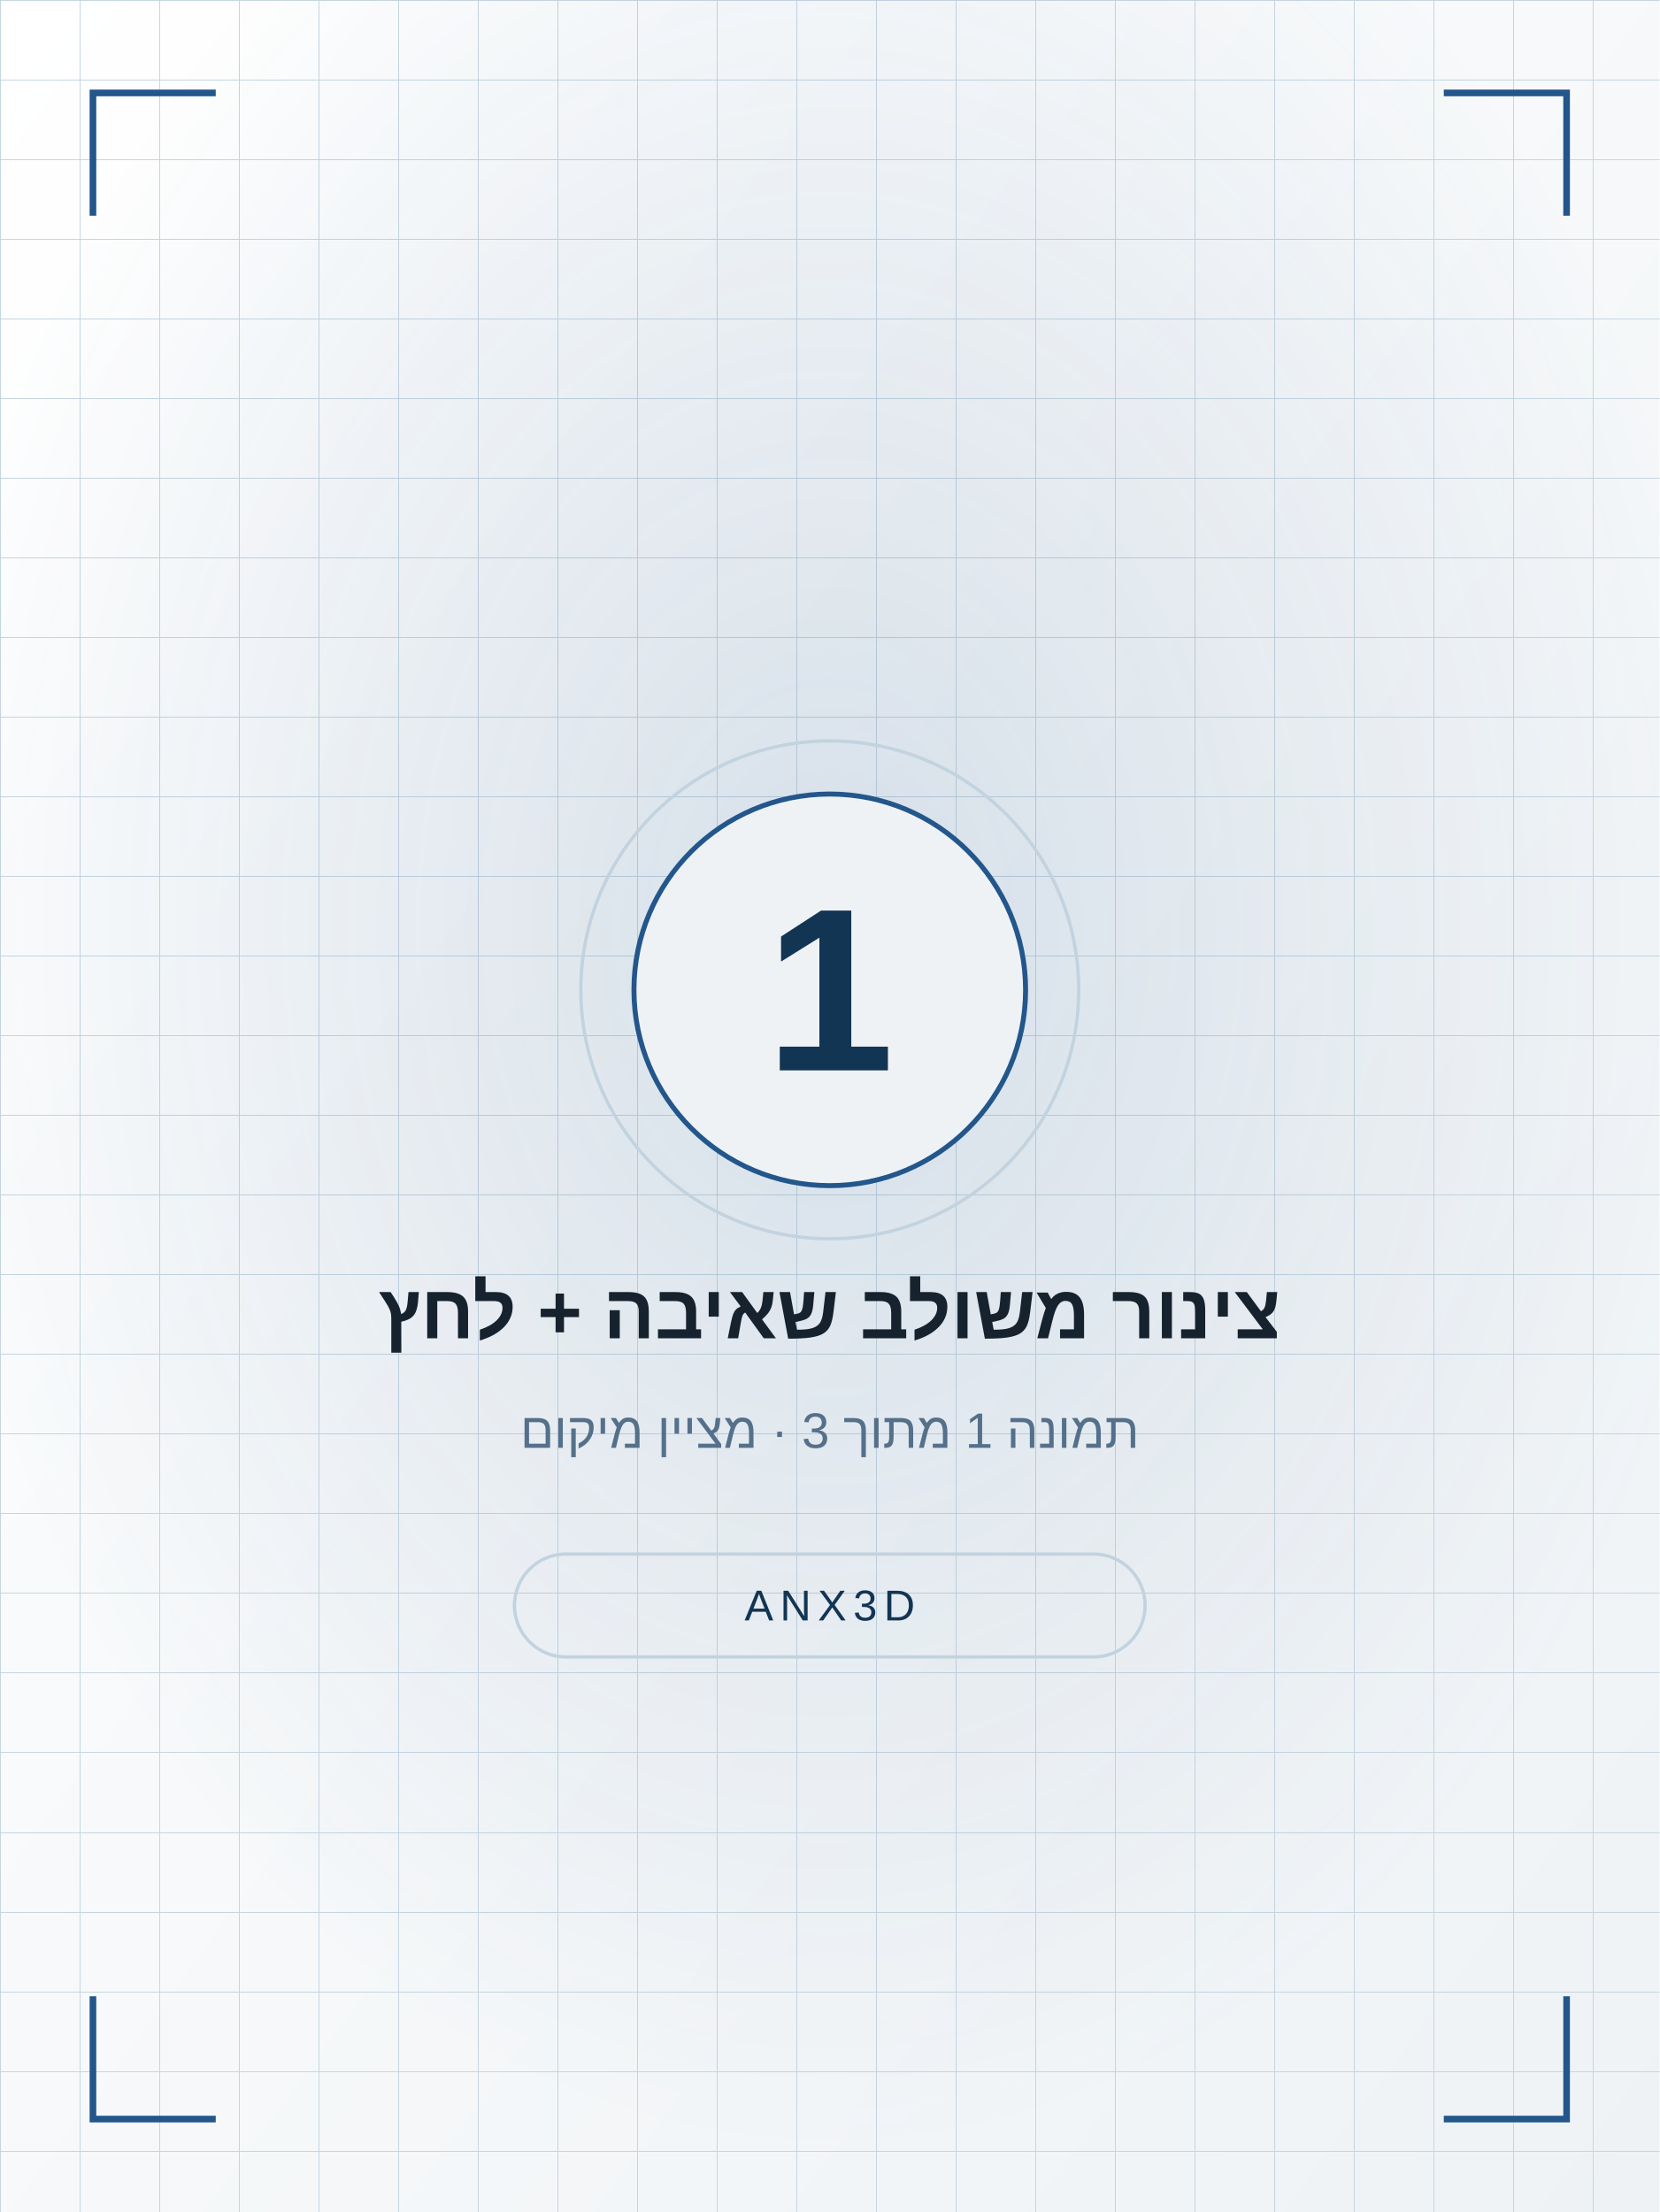
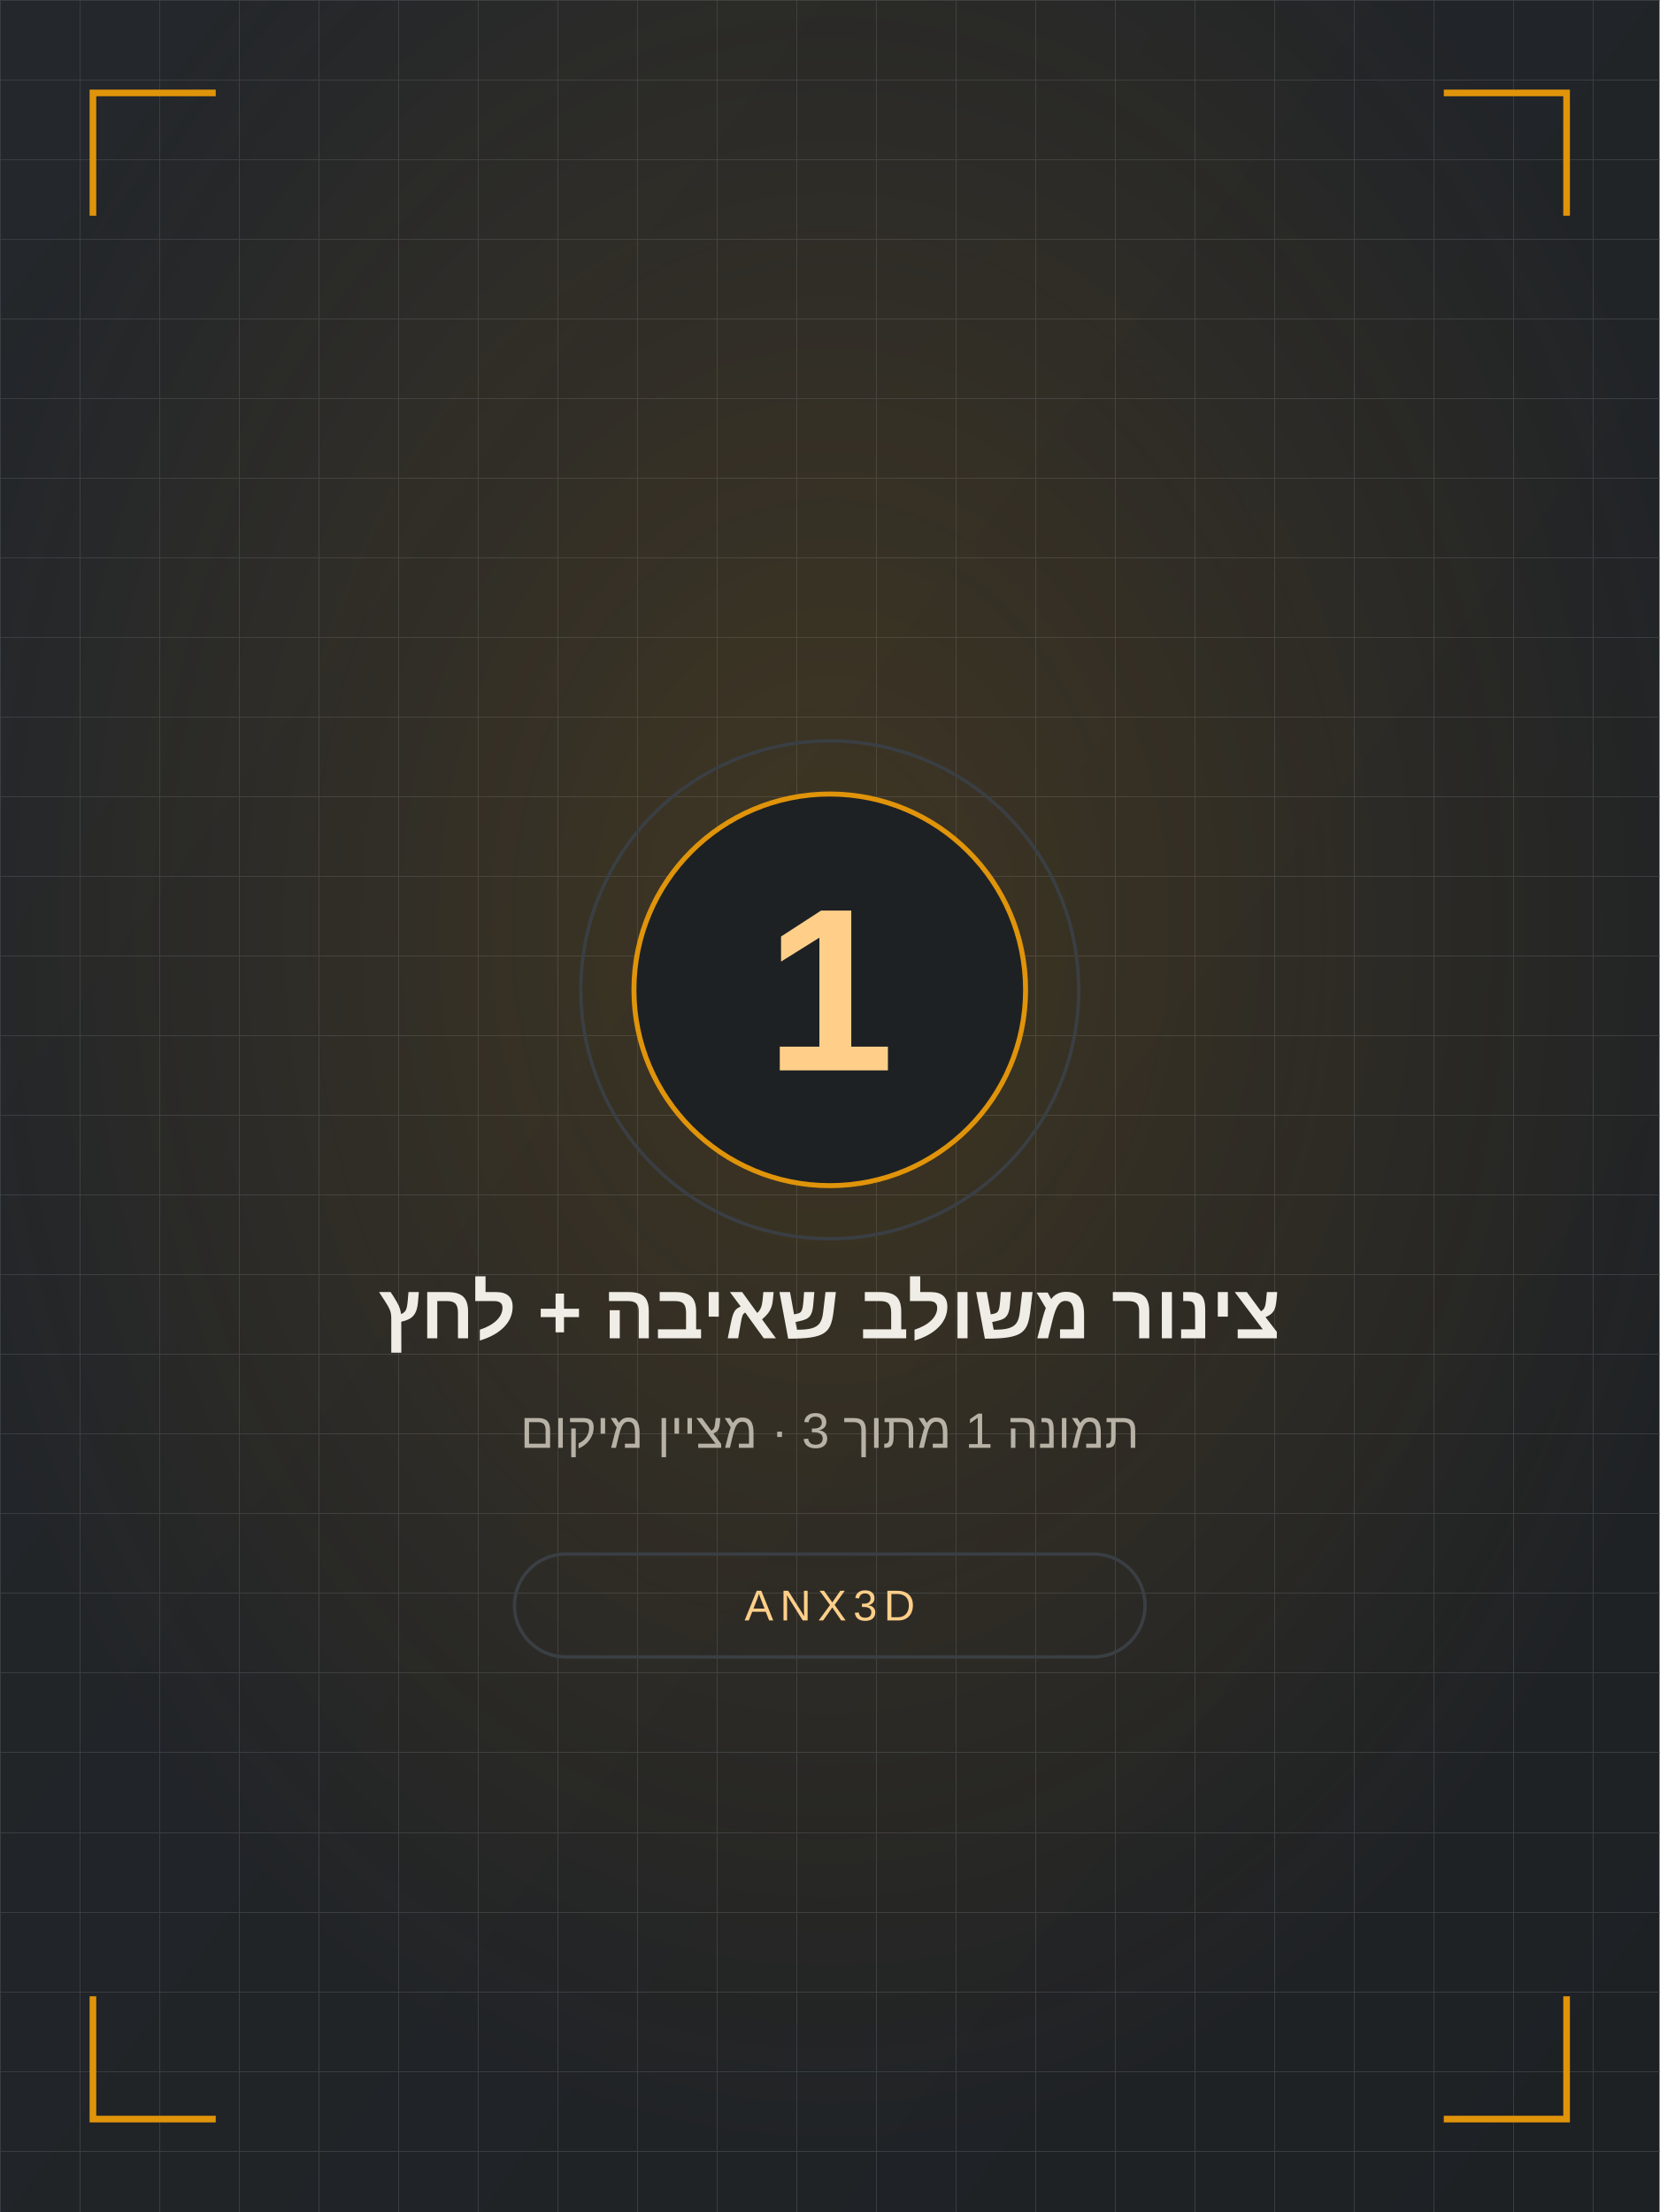
<svg xmlns="http://www.w3.org/2000/svg" width="1000" height="1333" viewBox="0 0 1000 1333" role="img" aria-label="צינור משולב שאיבה + לחץ — תמונה 1 מתוך 3 (מציין מיקום)">
  <defs>
    <linearGradient id="bg" x1="0" y1="0" x2="1" y2="1">
-       <stop offset="0%" stop-color="#ffffff" />
-       <stop offset="100%" stop-color="#eef2f5" />
+       <stop offset="0%" stop-color="#24272b" />
+       <stop offset="100%" stop-color="#1e2124" />
    </linearGradient>
    <pattern id="grid" width="48" height="48" patternUnits="userSpaceOnUse">
-       <path d="M48 0H0V48" fill="none" stroke="#c2d3df" stroke-width="1" />
+       <path d="M48 0H0V48" fill="none" stroke="#3a3f44" stroke-width="1" />
    </pattern>
    <radialGradient id="glow" cx="50%" cy="42%" r="55%">
-       <stop offset="0%" stop-color="#23568b" stop-opacity="0.16" />
-       <stop offset="100%" stop-color="#23568b" stop-opacity="0" />
+       <stop offset="0%" stop-color="#e0940a" stop-opacity="0.16" />
+       <stop offset="100%" stop-color="#e0940a" stop-opacity="0" />
    </radialGradient>
  </defs>
  <rect width="1000" height="1333" fill="url(#bg)" />
  <rect width="1000" height="1333" fill="url(#grid)" />
  <rect width="1000" height="1333" fill="url(#glow)" />
-   <path d="M56 128V56h72" fill="none" stroke="#23568b" stroke-width="4" stroke-linecap="square" />
-   <path d="M872 56h72v72" fill="none" stroke="#23568b" stroke-width="4" stroke-linecap="square" />
-   <path d="M944 1205v72h-72" fill="none" stroke="#23568b" stroke-width="4" stroke-linecap="square" />
-   <path d="M128 1277H56v-72" fill="none" stroke="#23568b" stroke-width="4" stroke-linecap="square" />
-   <circle cx="500" cy="596.5" r="150" fill="none" stroke="#c2d3df" stroke-width="2" />
-   <circle cx="500" cy="596.5" r="118" fill="#eef2f5" stroke="#23568b" stroke-width="3" />
-   <text x="500" y="596.5" text-anchor="middle" dominant-baseline="central" font-family="Heebo, Arial, sans-serif" font-size="140" font-weight="700" fill="#123554">1</text>
-   <text x="500" y="806.5" text-anchor="middle" direction="rtl" font-family="Heebo, Arial, sans-serif" font-size="46" font-weight="700" fill="#16232e">צינור משולב שאיבה + לחץ</text>
-   <text x="500" y="872.5" text-anchor="middle" direction="rtl" font-family="Heebo, Arial, sans-serif" font-size="30" fill="#55708a">תמונה 1 מתוך 3 · מציין מיקום</text>
-   <rect x="310" y="936.5" width="380" height="62" rx="31" fill="none" stroke="#c2d3df" stroke-width="2" />
-   <text x="500" y="967.5" text-anchor="middle" dominant-baseline="central" font-family="Heebo, Arial, sans-serif" font-size="26" letter-spacing="4" fill="#123554">ANX3D</text>
+   <path d="M56 128V56h72" fill="none" stroke="#e0940a" stroke-width="4" stroke-linecap="square" />
+   <path d="M872 56h72v72" fill="none" stroke="#e0940a" stroke-width="4" stroke-linecap="square" />
+   <path d="M944 1205v72h-72" fill="none" stroke="#e0940a" stroke-width="4" stroke-linecap="square" />
+   <path d="M128 1277H56v-72" fill="none" stroke="#e0940a" stroke-width="4" stroke-linecap="square" />
+   <circle cx="500" cy="596.5" r="150" fill="none" stroke="#3a3f44" stroke-width="2" />
+   <circle cx="500" cy="596.5" r="118" fill="#1e2124" stroke="#e0940a" stroke-width="3" />
+   <text x="500" y="596.5" text-anchor="middle" dominant-baseline="central" font-family="Heebo, Arial, sans-serif" font-size="140" font-weight="700" fill="#ffcf8a">1</text>
+   <text x="500" y="806.5" text-anchor="middle" direction="rtl" font-family="Heebo, Arial, sans-serif" font-size="46" font-weight="700" fill="#f0ede6">צינור משולב שאיבה + לחץ</text>
+   <text x="500" y="872.5" text-anchor="middle" direction="rtl" font-family="Heebo, Arial, sans-serif" font-size="30" fill="#b8b2a6">תמונה 1 מתוך 3 · מציין מיקום</text>
+   <rect x="310" y="936.5" width="380" height="62" rx="31" fill="none" stroke="#3a3f44" stroke-width="2" />
+   <text x="500" y="967.5" text-anchor="middle" dominant-baseline="central" font-family="Heebo, Arial, sans-serif" font-size="26" letter-spacing="4" fill="#ffcf8a">ANX3D</text>
</svg>
